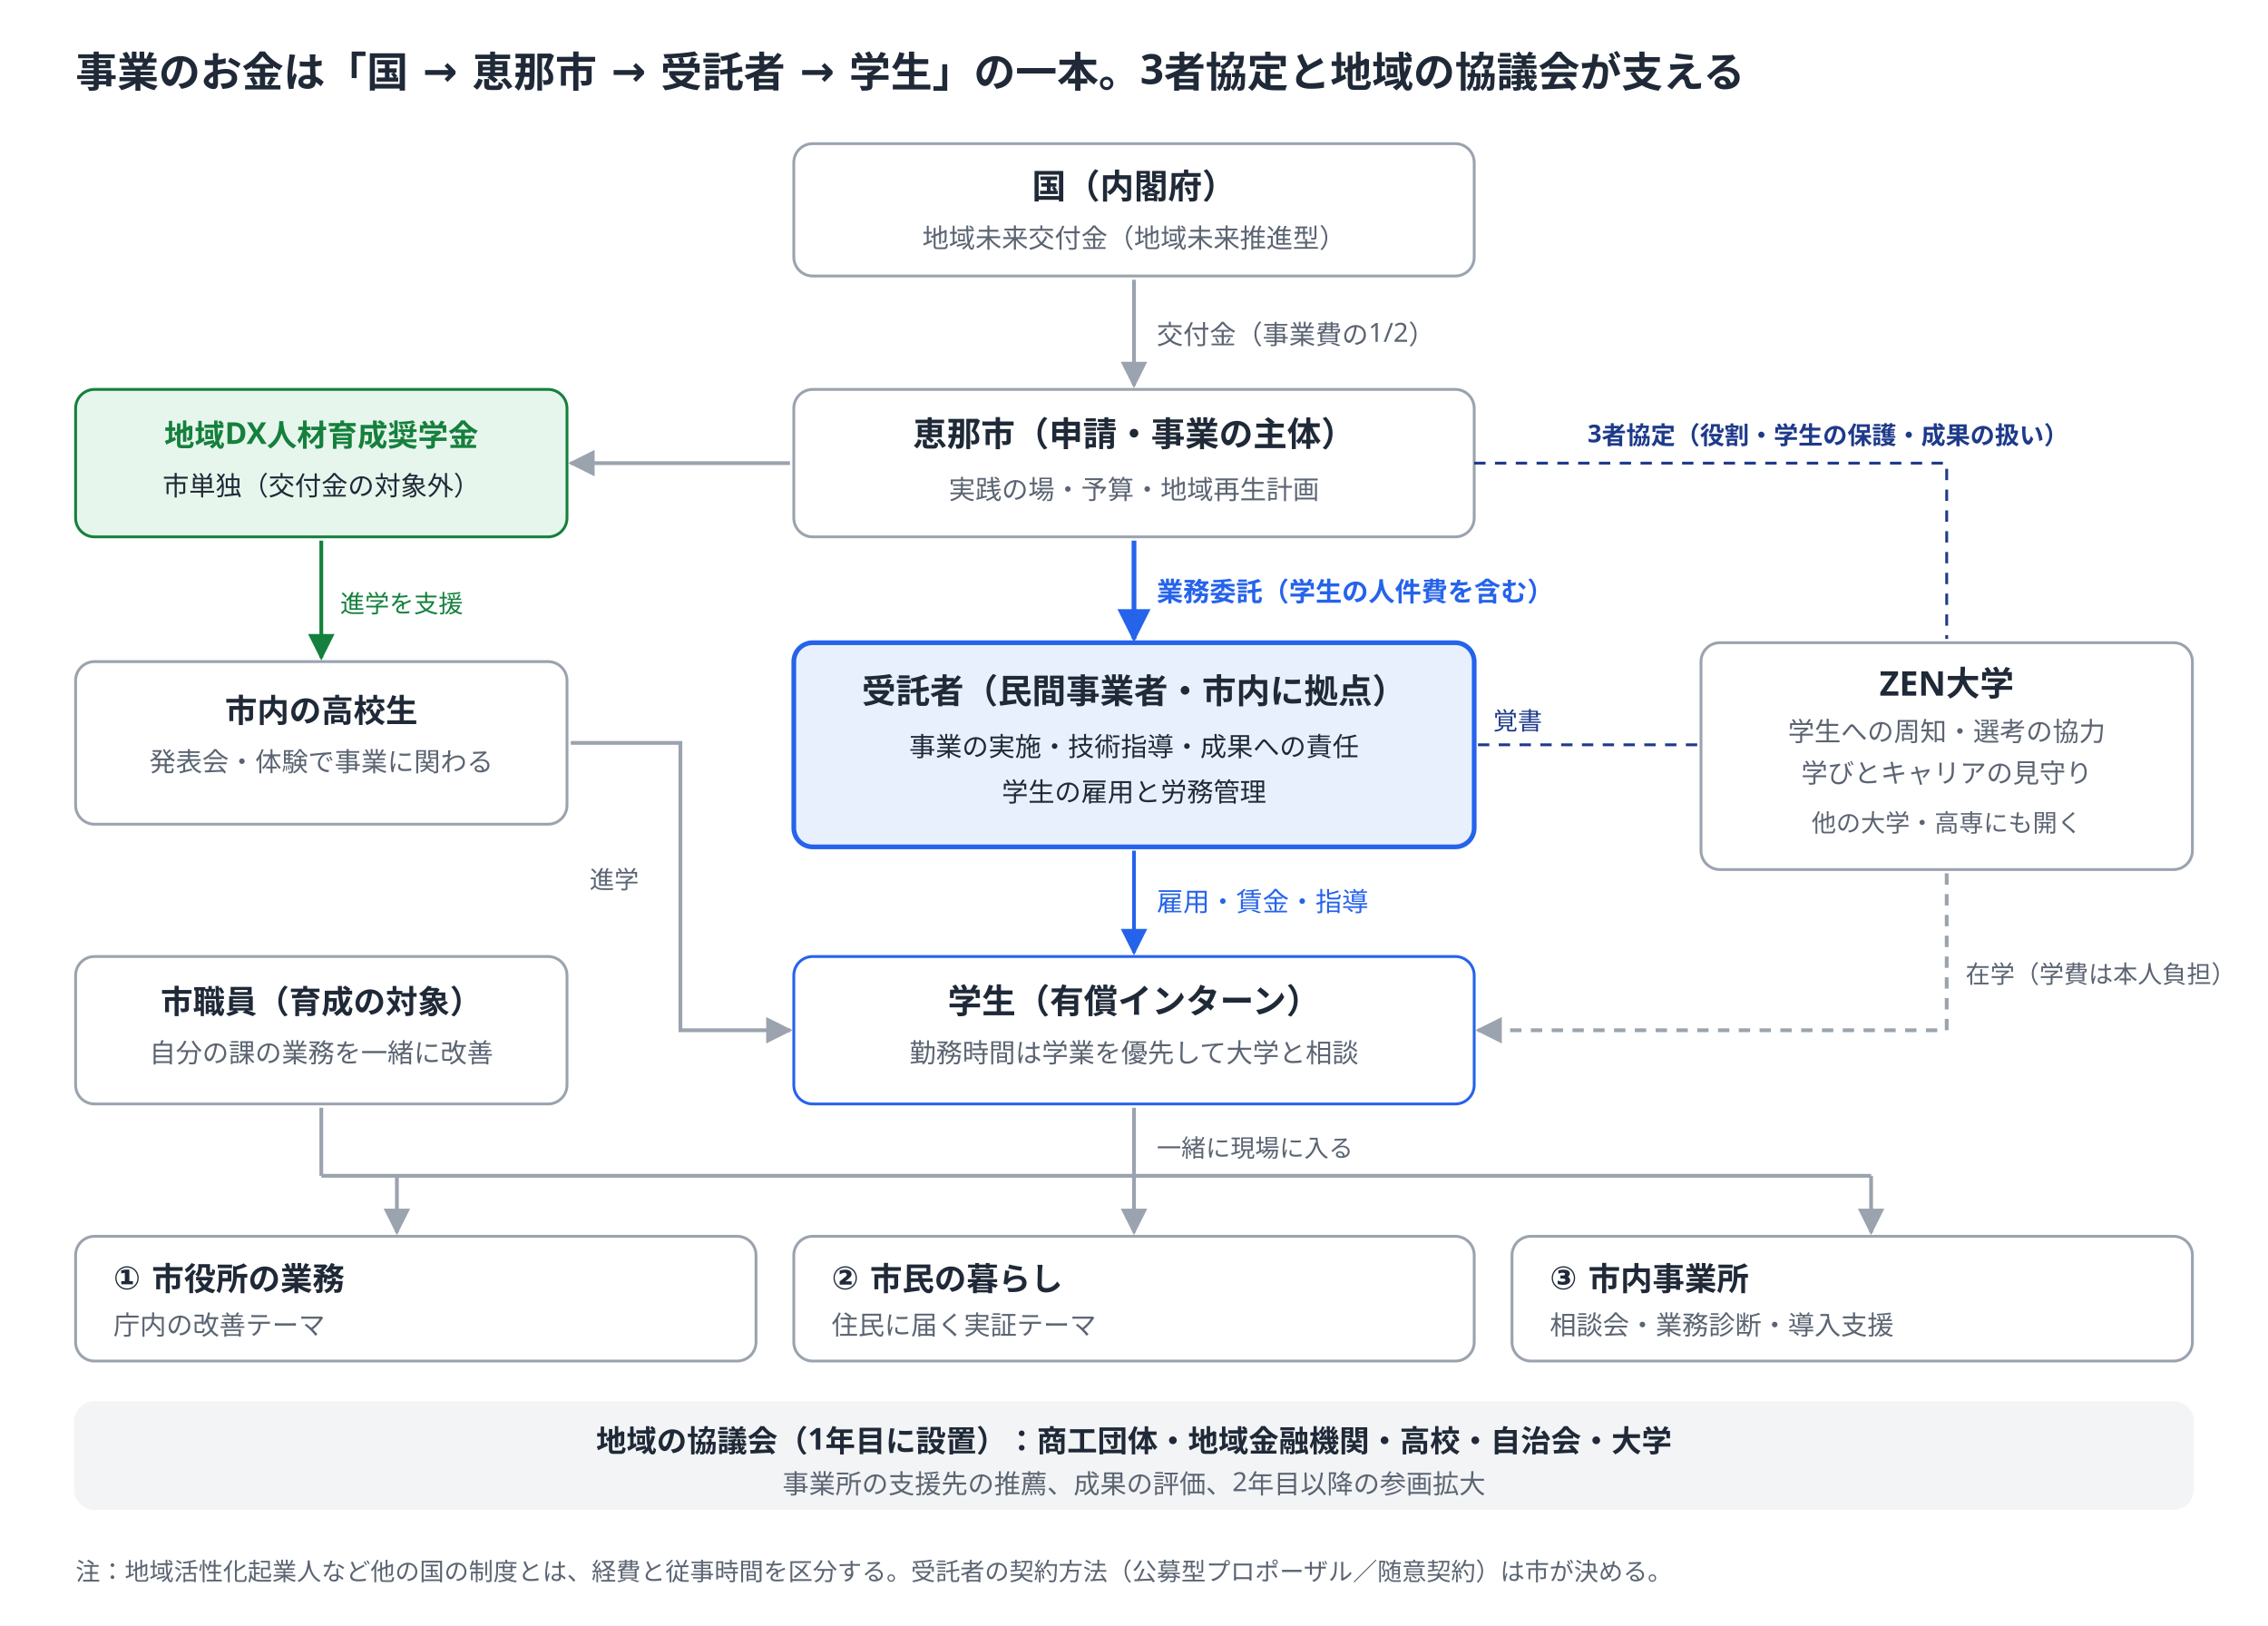
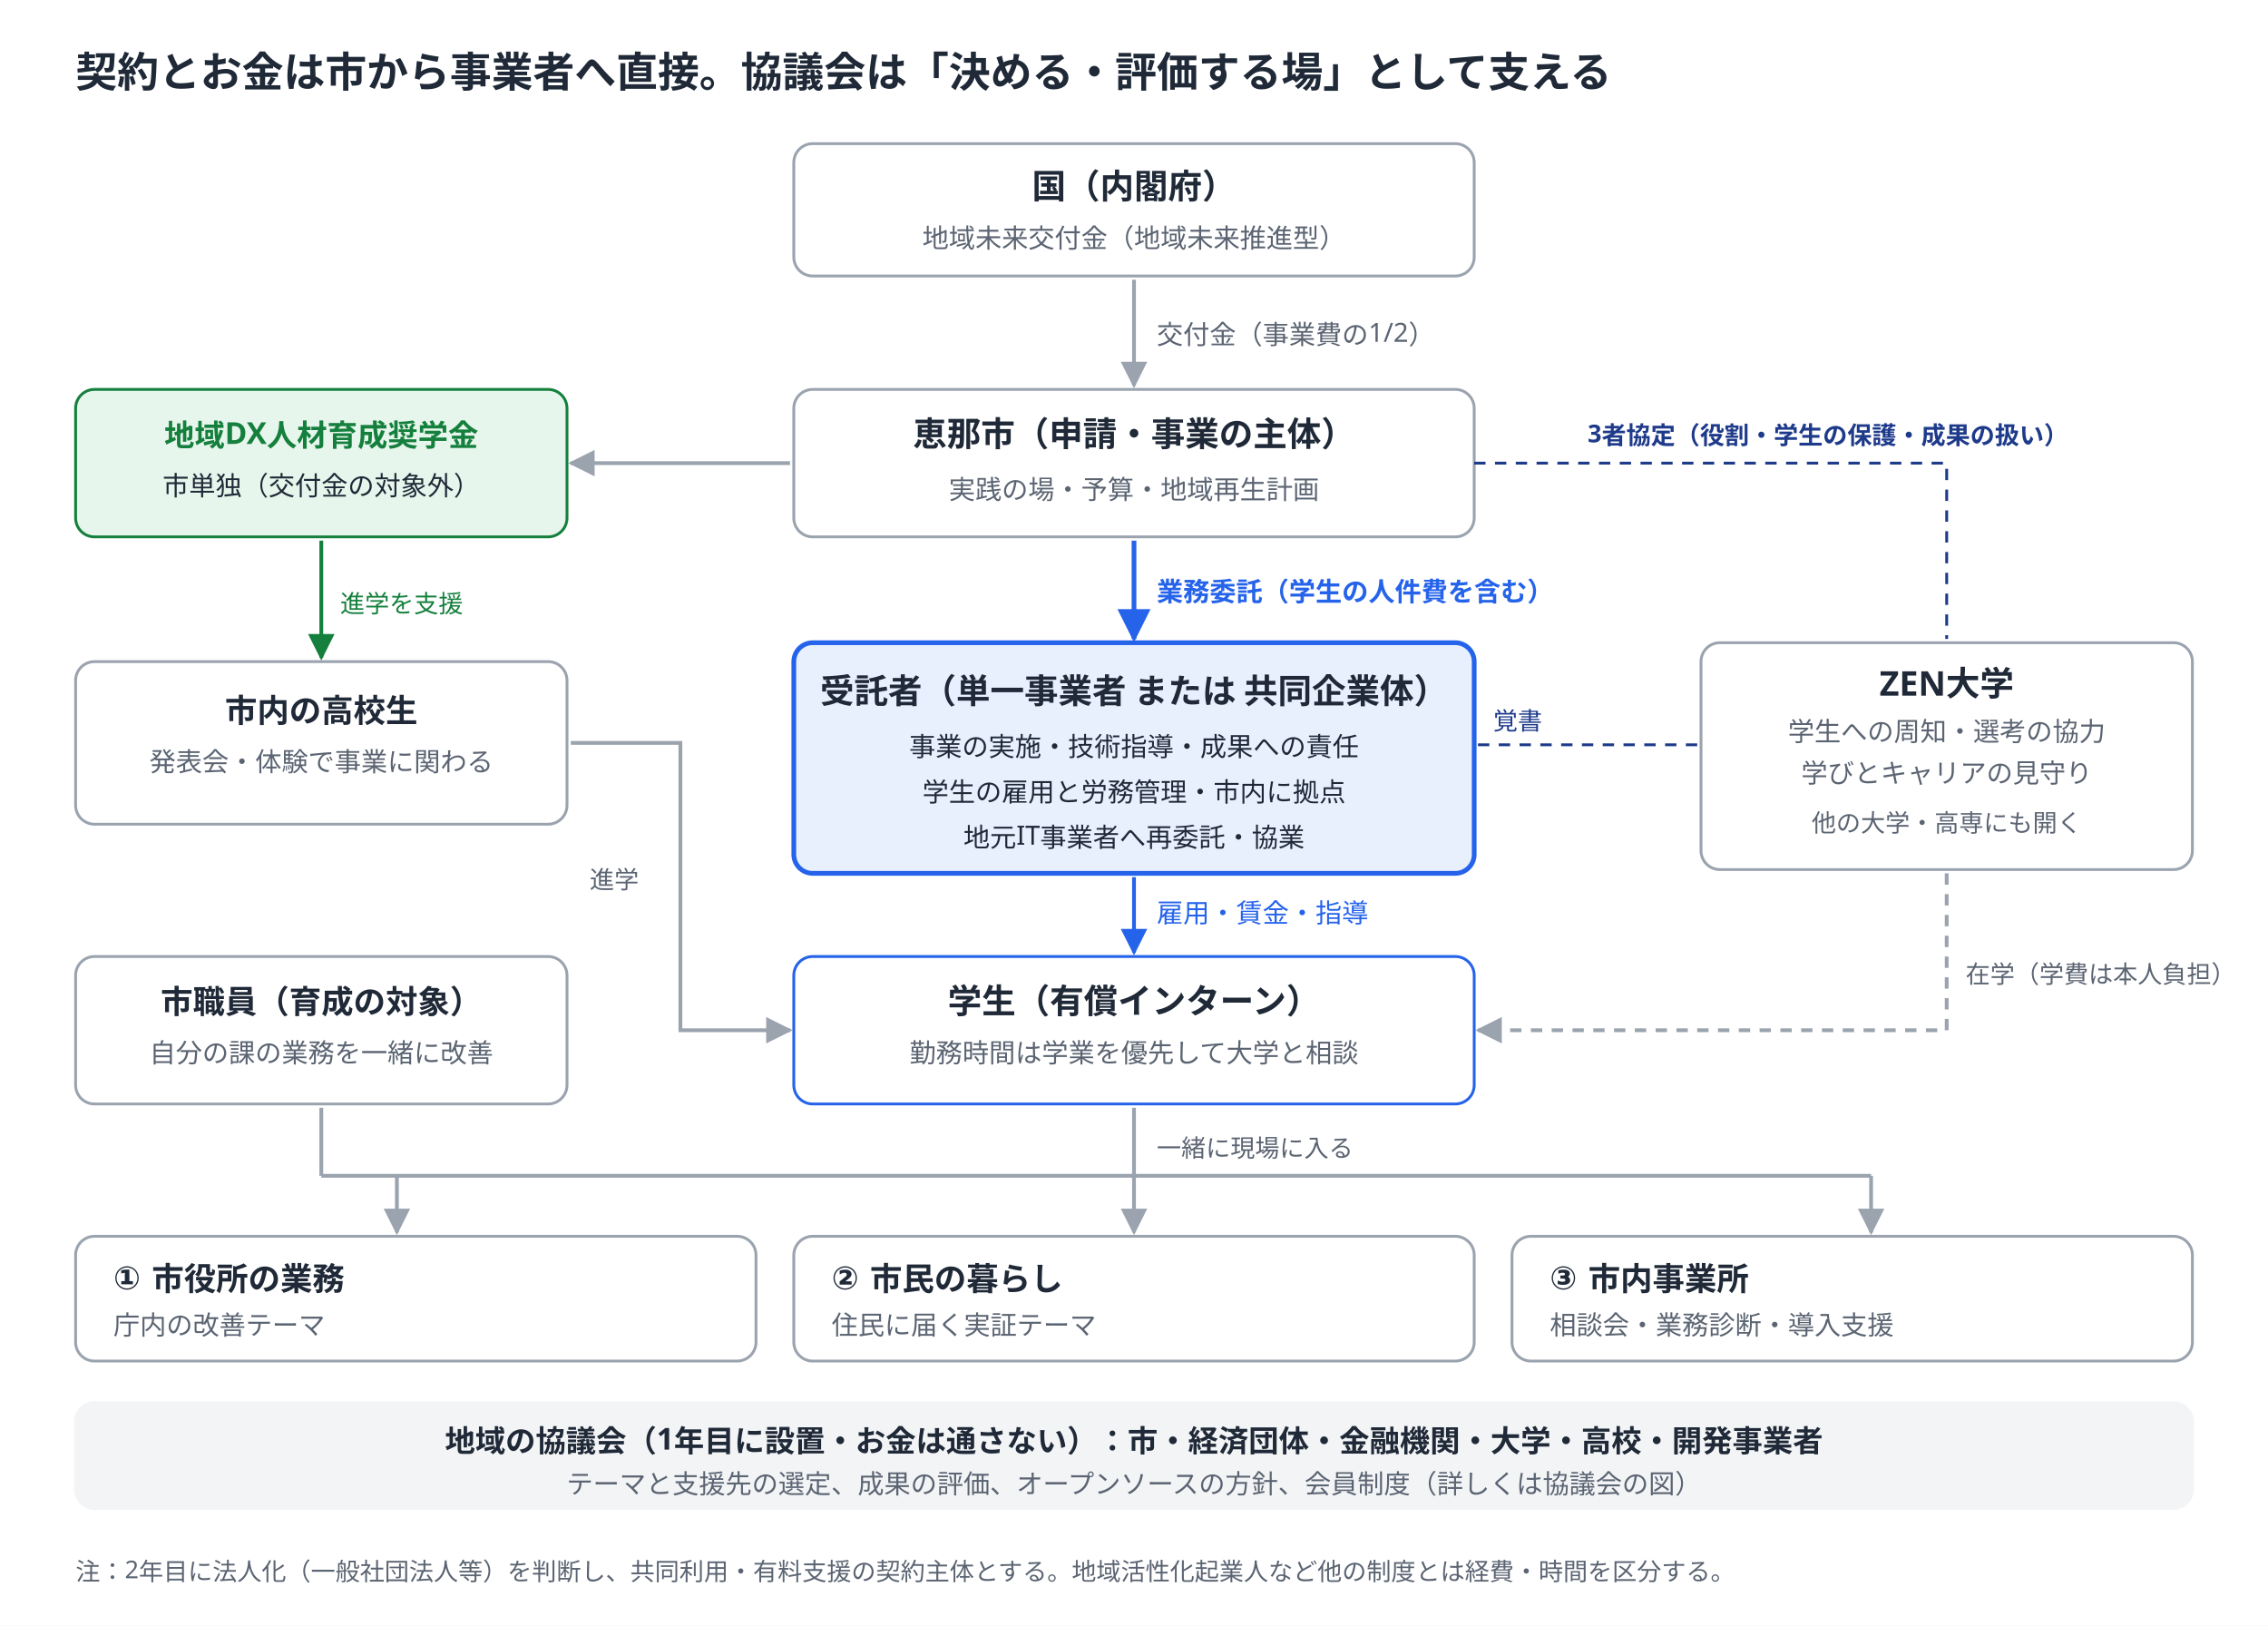
<svg xmlns="http://www.w3.org/2000/svg" width="1200" height="860" viewBox="0 0 1200 860" font-family="'IPAPGothic','IPAGothic',sans-serif">
  <rect width="1200" height="860" fill="#ffffff" />
  <defs>
    <marker id="a" viewBox="0 0 10 10" refX="9" refY="5" markerWidth="7" markerHeight="7" orient="auto-start-reverse">
      <path d="M0 0L10 5L0 10z" fill="#9aa3ae" />
    </marker>
    <marker id="b" viewBox="0 0 10 10" refX="9" refY="5" markerWidth="7" markerHeight="7" orient="auto-start-reverse">
      <path d="M0 0L10 5L0 10z" fill="#2563eb" />
    </marker>
    <marker id="g" viewBox="0 0 10 10" refX="9" refY="5" markerWidth="7" markerHeight="7" orient="auto-start-reverse">
      <path d="M0 0L10 5L0 10z" fill="#15803d" />
    </marker>
  </defs>
-   <text x="40" y="46" font-size="22" fill="#1f2937" font-weight="700" text-anchor="start">事業のお金は「国 → 恵那市 → 受託者 → 学生」の一本。3者協定と地域の協議会が支える</text>
+   <text x="40" y="46" font-size="22" fill="#1f2937" font-weight="700" text-anchor="start">契約とお金は市から事業者へ直接。協議会は「決める・評価する場」として支える</text>
  <rect x="420" y="76" width="360" height="70" rx="10" fill="#ffffff" stroke="#9aa3ae" stroke-width="1.5" />
  <text x="600" y="105" font-size="18" fill="#1f2937" font-weight="700" text-anchor="middle">国（内閣府）</text>
  <text x="600" y="131" font-size="14" fill="#5b6472" font-weight="400" text-anchor="middle">地域未来交付金（地域未来推進型）</text>
  <path d="M600 148V204" fill="none" stroke="#9aa3ae" stroke-width="2" marker-end="url(#a)" />
  <text x="612" y="182" font-size="14" fill="#5b6472" font-weight="400" text-anchor="start">交付金（事業費の1/2）</text>
  <rect x="420" y="206" width="360" height="78" rx="10" fill="#ffffff" stroke="#9aa3ae" stroke-width="1.5" />
  <text x="600" y="236" font-size="18" fill="#1f2937" font-weight="700" text-anchor="middle">恵那市（申請・事業の主体）</text>
  <text x="600" y="264" font-size="14" fill="#5b6472" font-weight="400" text-anchor="middle">実践の場・予算・地域再生計画</text>
  <rect x="40" y="206" width="260" height="78" rx="10" fill="#e7f6ec" stroke="#15803d" stroke-width="1.5" />
  <text x="170" y="236" font-size="16" fill="#15803d" font-weight="700" text-anchor="middle">地域DX人材育成奨学金</text>
  <text x="170" y="262" font-size="14" fill="#1f2937" font-weight="400" text-anchor="middle">市単独（交付金の対象外）</text>
  <path d="M418 245H302" fill="none" stroke="#9aa3ae" stroke-width="2" marker-end="url(#a)" />
  <rect x="40" y="350" width="260" height="86" rx="10" fill="#ffffff" stroke="#9aa3ae" stroke-width="1.5" />
  <text x="170" y="382" font-size="17" fill="#1f2937" font-weight="700" text-anchor="middle">市内の高校生</text>
  <text x="170" y="408" font-size="14" fill="#5b6472" font-weight="400" text-anchor="middle">発表会・体験で事業に関わる</text>
  <path d="M170 286V348" fill="none" stroke="#15803d" stroke-width="2" marker-end="url(#g)" />
  <text x="180" y="324" font-size="13" fill="#15803d" font-weight="400" text-anchor="start">進学を支援</text>
-   <rect x="420" y="340" width="360" height="108" rx="10" fill="#e8f0fe" stroke="#2563eb" stroke-width="2.5" />
-   <text x="600" y="372" font-size="18" fill="#1f2937" font-weight="700" text-anchor="middle">受託者（民間事業者・市内に拠点）</text>
+   <rect x="420" y="340" width="360" height="122" rx="10" fill="#e8f0fe" stroke="#2563eb" stroke-width="2.5" />
+   <text x="600" y="372" font-size="18" fill="#1f2937" font-weight="700" text-anchor="middle">受託者（単一事業者 または 共同企業体）</text>
  <text x="600" y="400" font-size="14" fill="#1f2937" font-weight="400" text-anchor="middle">事業の実施・技術指導・成果への責任</text>
-   <text x="600" y="424" font-size="14" fill="#1f2937" font-weight="400" text-anchor="middle">学生の雇用と労務管理</text>
+   <text x="600" y="424" font-size="14" fill="#1f2937" font-weight="400" text-anchor="middle">学生の雇用と労務管理・市内に拠点</text>
+   <text x="600" y="448" font-size="14" fill="#1f2937" font-weight="400" text-anchor="middle">地元IT事業者へ再委託・協業</text>
  <path d="M600 286V338" fill="none" stroke="#2563eb" stroke-width="2.5" marker-end="url(#b)" />
  <text x="612" y="318" font-size="14" fill="#2563eb" font-weight="700" text-anchor="start">業務委託（学生の人件費を含む）</text>
  <rect x="900" y="340" width="260" height="120" rx="10" fill="#ffffff" stroke="#9aa3ae" stroke-width="1.5" />
  <text x="1030" y="368" font-size="18" fill="#1f2937" font-weight="700" text-anchor="middle">ZEN大学</text>
  <text x="1030" y="392" font-size="14" fill="#5b6472" font-weight="400" text-anchor="middle">学生への周知・選考の協力</text>
  <text x="1030" y="414" font-size="14" fill="#5b6472" font-weight="400" text-anchor="middle">学びとキャリアの見守り</text>
  <text x="1030" y="440" font-size="13" fill="#5b6472" font-weight="400" text-anchor="middle">他の大学・高専にも開く</text>
  <path d="M780 245H1030V338" fill="none" stroke="#1e3a8a" stroke-width="1.5" stroke-dasharray="6 5" />
  <path d="M782 394H898" fill="none" stroke="#1e3a8a" stroke-width="1.5" stroke-dasharray="6 5" />
  <text x="840" y="234" font-size="13" fill="#1e3a8a" font-weight="700" text-anchor="start">3者協定（役割・学生の保護・成果の扱い）</text>
  <text x="790" y="386" font-size="13" fill="#1e3a8a" font-weight="400" text-anchor="start">覚書</text>
  <rect x="420" y="506" width="360" height="78" rx="10" fill="#ffffff" stroke="#2563eb" stroke-width="1.5" />
  <text x="600" y="536" font-size="18" fill="#1f2937" font-weight="700" text-anchor="middle">学生（有償インターン）</text>
  <text x="600" y="562" font-size="14" fill="#5b6472" font-weight="400" text-anchor="middle">勤務時間は学業を優先して大学と相談</text>
-   <path d="M600 450V504" fill="none" stroke="#2563eb" stroke-width="2" marker-end="url(#b)" />
-   <text x="612" y="482" font-size="14" fill="#2563eb" font-weight="400" text-anchor="start">雇用・賃金・指導</text>
+   <path d="M600 464V504" fill="none" stroke="#2563eb" stroke-width="2" marker-end="url(#b)" />
+   <text x="612" y="488" font-size="14" fill="#2563eb" font-weight="400" text-anchor="start">雇用・賃金・指導</text>
  <path d="M1030 462V545H782" fill="none" stroke="#9aa3ae" stroke-width="2" stroke-dasharray="6 5" marker-end="url(#a)" />
  <text x="1040" y="520" font-size="13" fill="#5b6472" font-weight="400" text-anchor="start">在学（学費は本人負担）</text>
  <path d="M302 393H360V545H418" fill="none" stroke="#9aa3ae" stroke-width="2" marker-end="url(#a)" />
  <text x="312" y="470" font-size="13" fill="#5b6472" font-weight="400" text-anchor="start">進学</text>
  <rect x="40" y="506" width="260" height="78" rx="10" fill="#ffffff" stroke="#9aa3ae" stroke-width="1.5" />
  <text x="170" y="536" font-size="17" fill="#1f2937" font-weight="700" text-anchor="middle">市職員（育成の対象）</text>
  <text x="170" y="562" font-size="14" fill="#5b6472" font-weight="400" text-anchor="middle">自分の課の業務を一緒に改善</text>
  <path d="M170 586V622M600 586V622M170 622H990" fill="none" stroke="#9aa3ae" stroke-width="2" />
  <path d="M210 622V652" fill="none" stroke="#9aa3ae" stroke-width="2" marker-end="url(#a)" />
  <path d="M600 622V652" fill="none" stroke="#9aa3ae" stroke-width="2" marker-end="url(#a)" />
  <path d="M990 622V652" fill="none" stroke="#9aa3ae" stroke-width="2" marker-end="url(#a)" />
  <text x="612" y="612" font-size="13" fill="#5b6472" font-weight="400" text-anchor="start">一緒に現場に入る</text>
  <rect x="40" y="654" width="360" height="66" rx="10" fill="#ffffff" stroke="#9aa3ae" stroke-width="1.5" />
  <text x="60" y="682" font-size="17" fill="#1f2937" font-weight="700" text-anchor="start">① 市役所の業務</text>
  <text x="60" y="706" font-size="14" fill="#5b6472" font-weight="400" text-anchor="start">庁内の改善テーマ</text>
  <rect x="420" y="654" width="360" height="66" rx="10" fill="#ffffff" stroke="#9aa3ae" stroke-width="1.5" />
  <text x="440" y="682" font-size="17" fill="#1f2937" font-weight="700" text-anchor="start">② 市民の暮らし</text>
  <text x="440" y="706" font-size="14" fill="#5b6472" font-weight="400" text-anchor="start">住民に届く実証テーマ</text>
  <rect x="800" y="654" width="360" height="66" rx="10" fill="#ffffff" stroke="#9aa3ae" stroke-width="1.5" />
  <text x="820" y="682" font-size="17" fill="#1f2937" font-weight="700" text-anchor="start">③ 市内事業所</text>
  <text x="820" y="706" font-size="14" fill="#5b6472" font-weight="400" text-anchor="start">相談会・業務診断・導入支援</text>
  <rect x="40" y="742" width="1120" height="56" rx="10" fill="#f3f4f6" stroke="#f3f4f6" stroke-width="1.5" />
-   <text x="600" y="768" font-size="16" fill="#1f2937" font-weight="700" text-anchor="middle">地域の協議会（1年目に設置）：商工団体・地域金融機関・高校・自治会・大学</text>
-   <text x="600" y="790" font-size="14" fill="#5b6472" font-weight="400" text-anchor="middle">事業所の支援先の推薦、成果の評価、2年目以降の参画拡大</text>
-   <text x="40" y="836" font-size="13" fill="#5b6472" font-weight="400" text-anchor="start">注：地域活性化起業人など他の国の制度とは、経費と従事時間を区分する。受託者の契約方法（公募型プロポーザル／随意契約）は市が決める。</text>
+   <text x="600" y="768" font-size="16" fill="#1f2937" font-weight="700" text-anchor="middle">地域の協議会（1年目に設置・お金は通さない）：市・経済団体・金融機関・大学・高校・開発事業者</text>
+   <text x="600" y="790" font-size="14" fill="#5b6472" font-weight="400" text-anchor="middle">テーマと支援先の選定、成果の評価、オープンソースの方針、会員制度（詳しくは協議会の図）</text>
+   <text x="40" y="836" font-size="13" fill="#5b6472" font-weight="400" text-anchor="start">注：2年目に法人化（一般社団法人等）を判断し、共同利用・有料支援の契約主体とする。地域活性化起業人など他の制度とは経費・時間を区分する。</text>
</svg>
